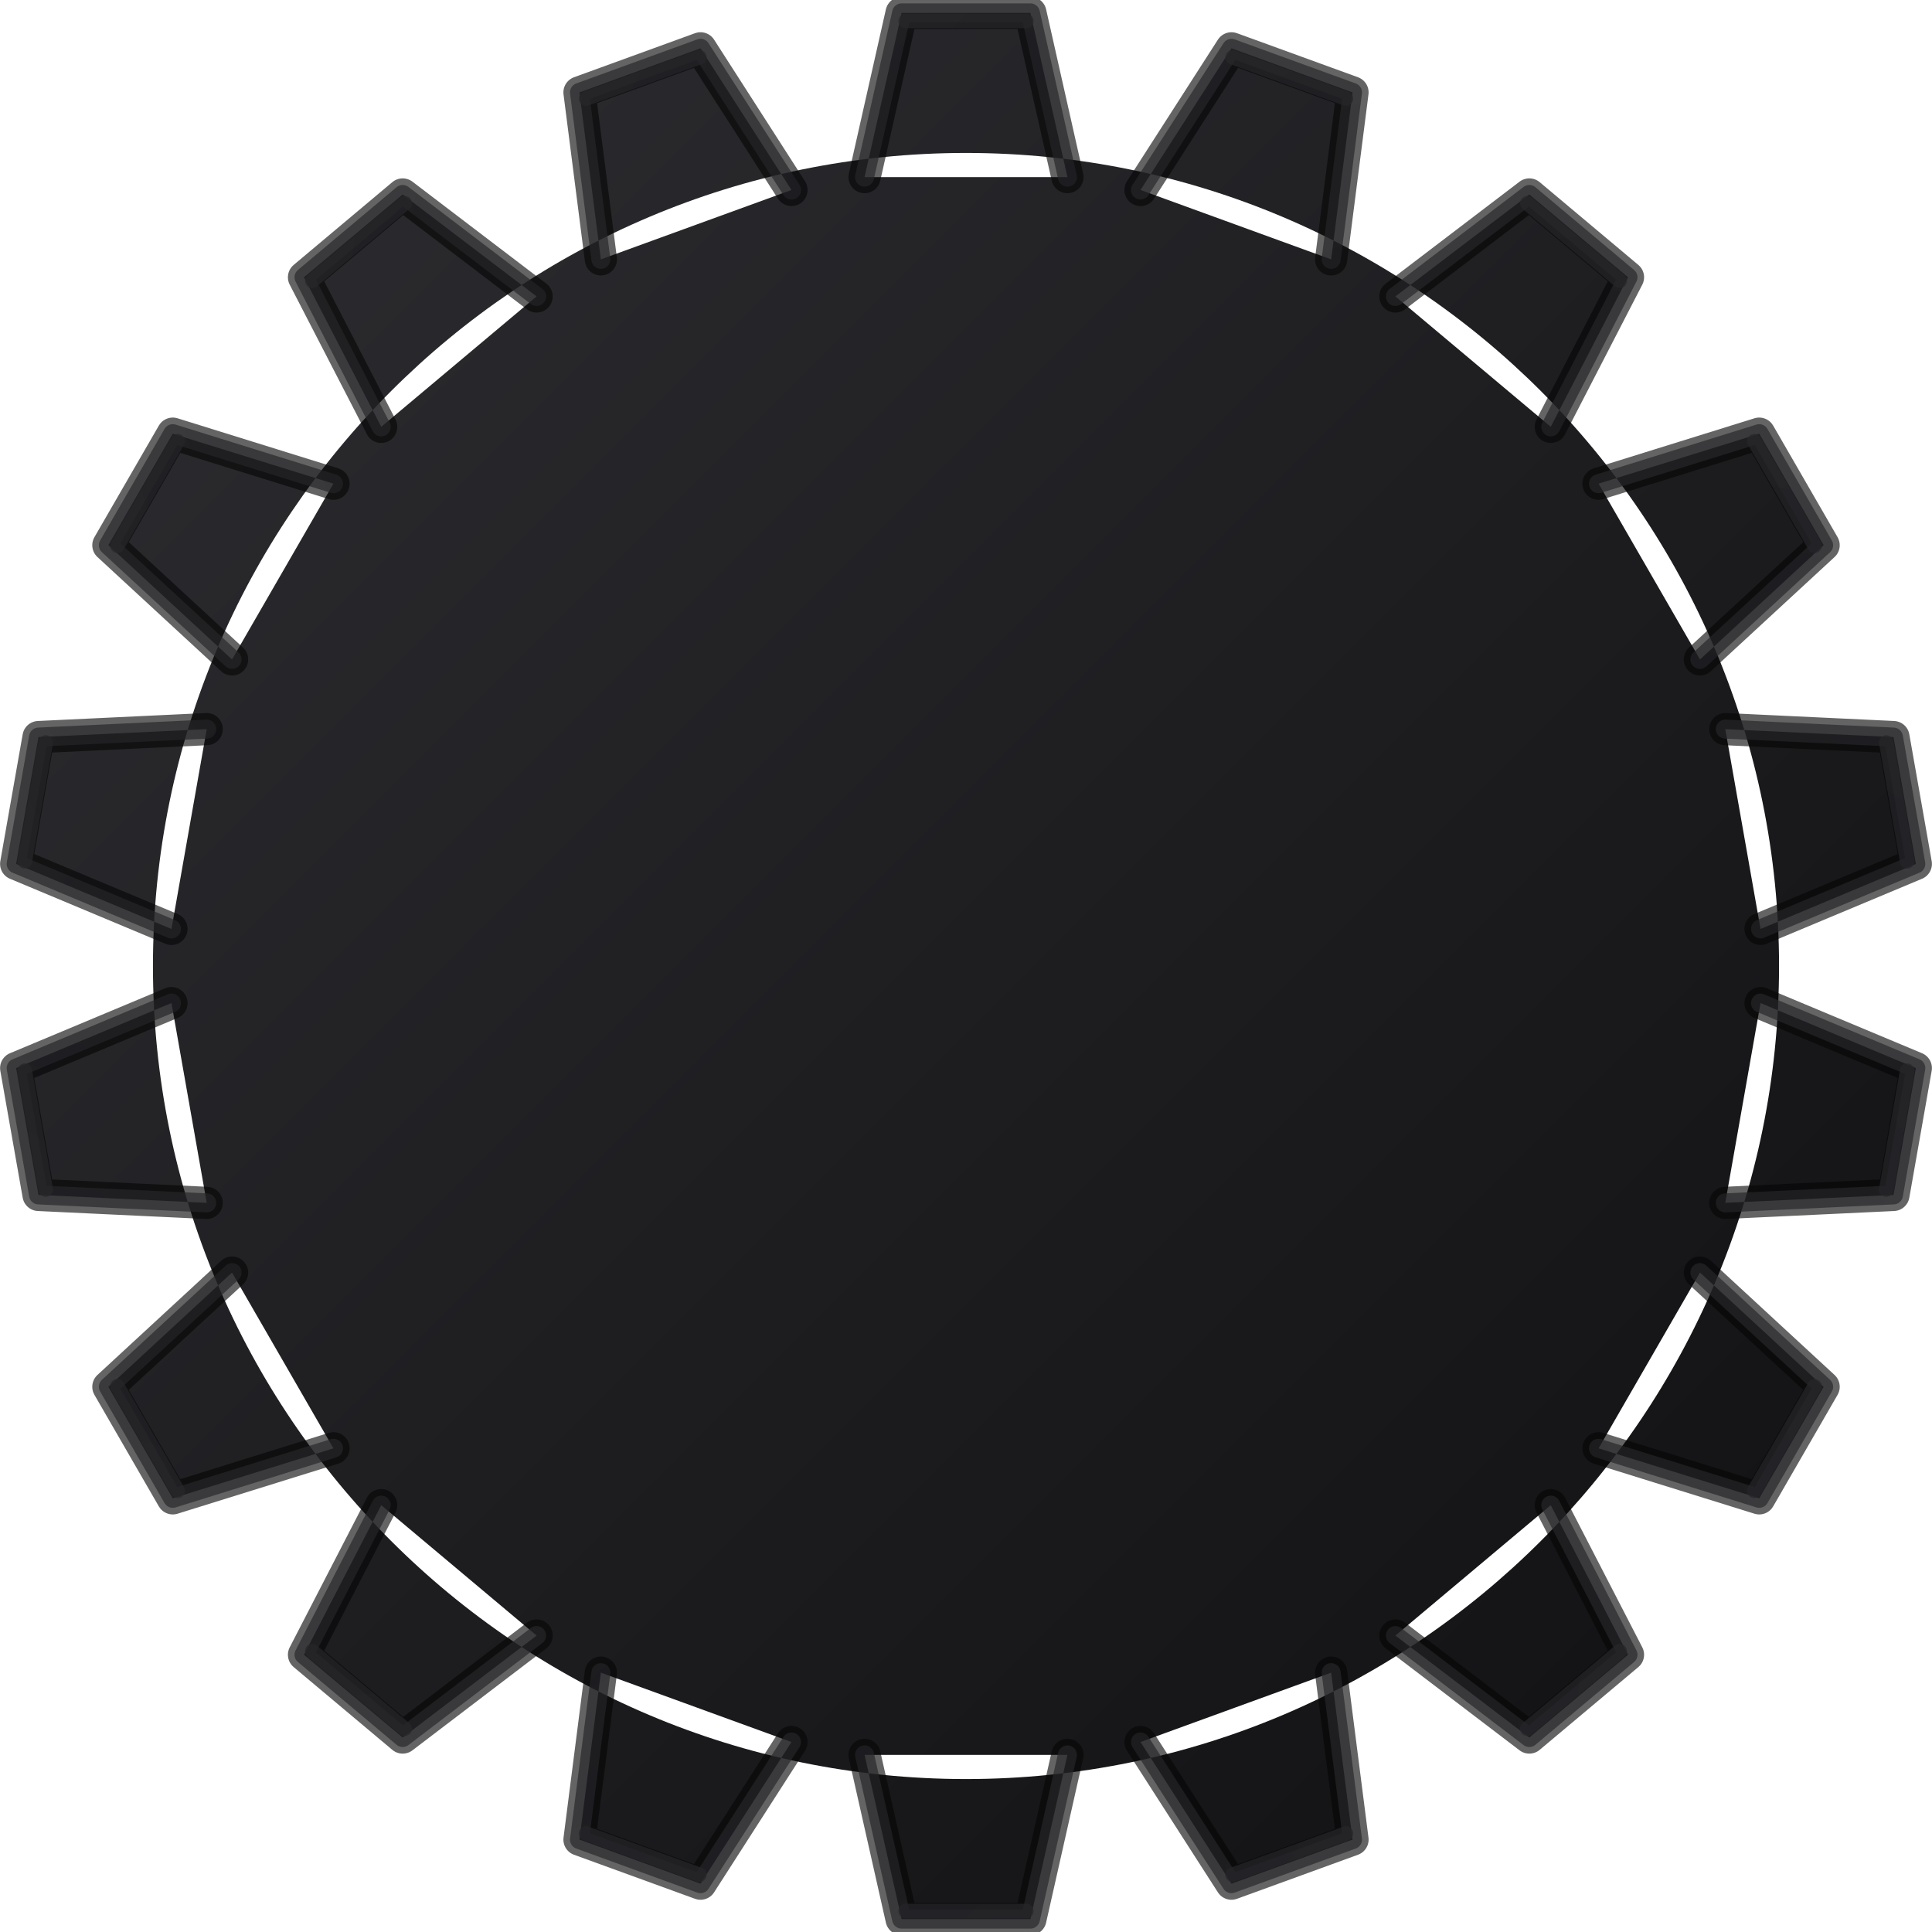
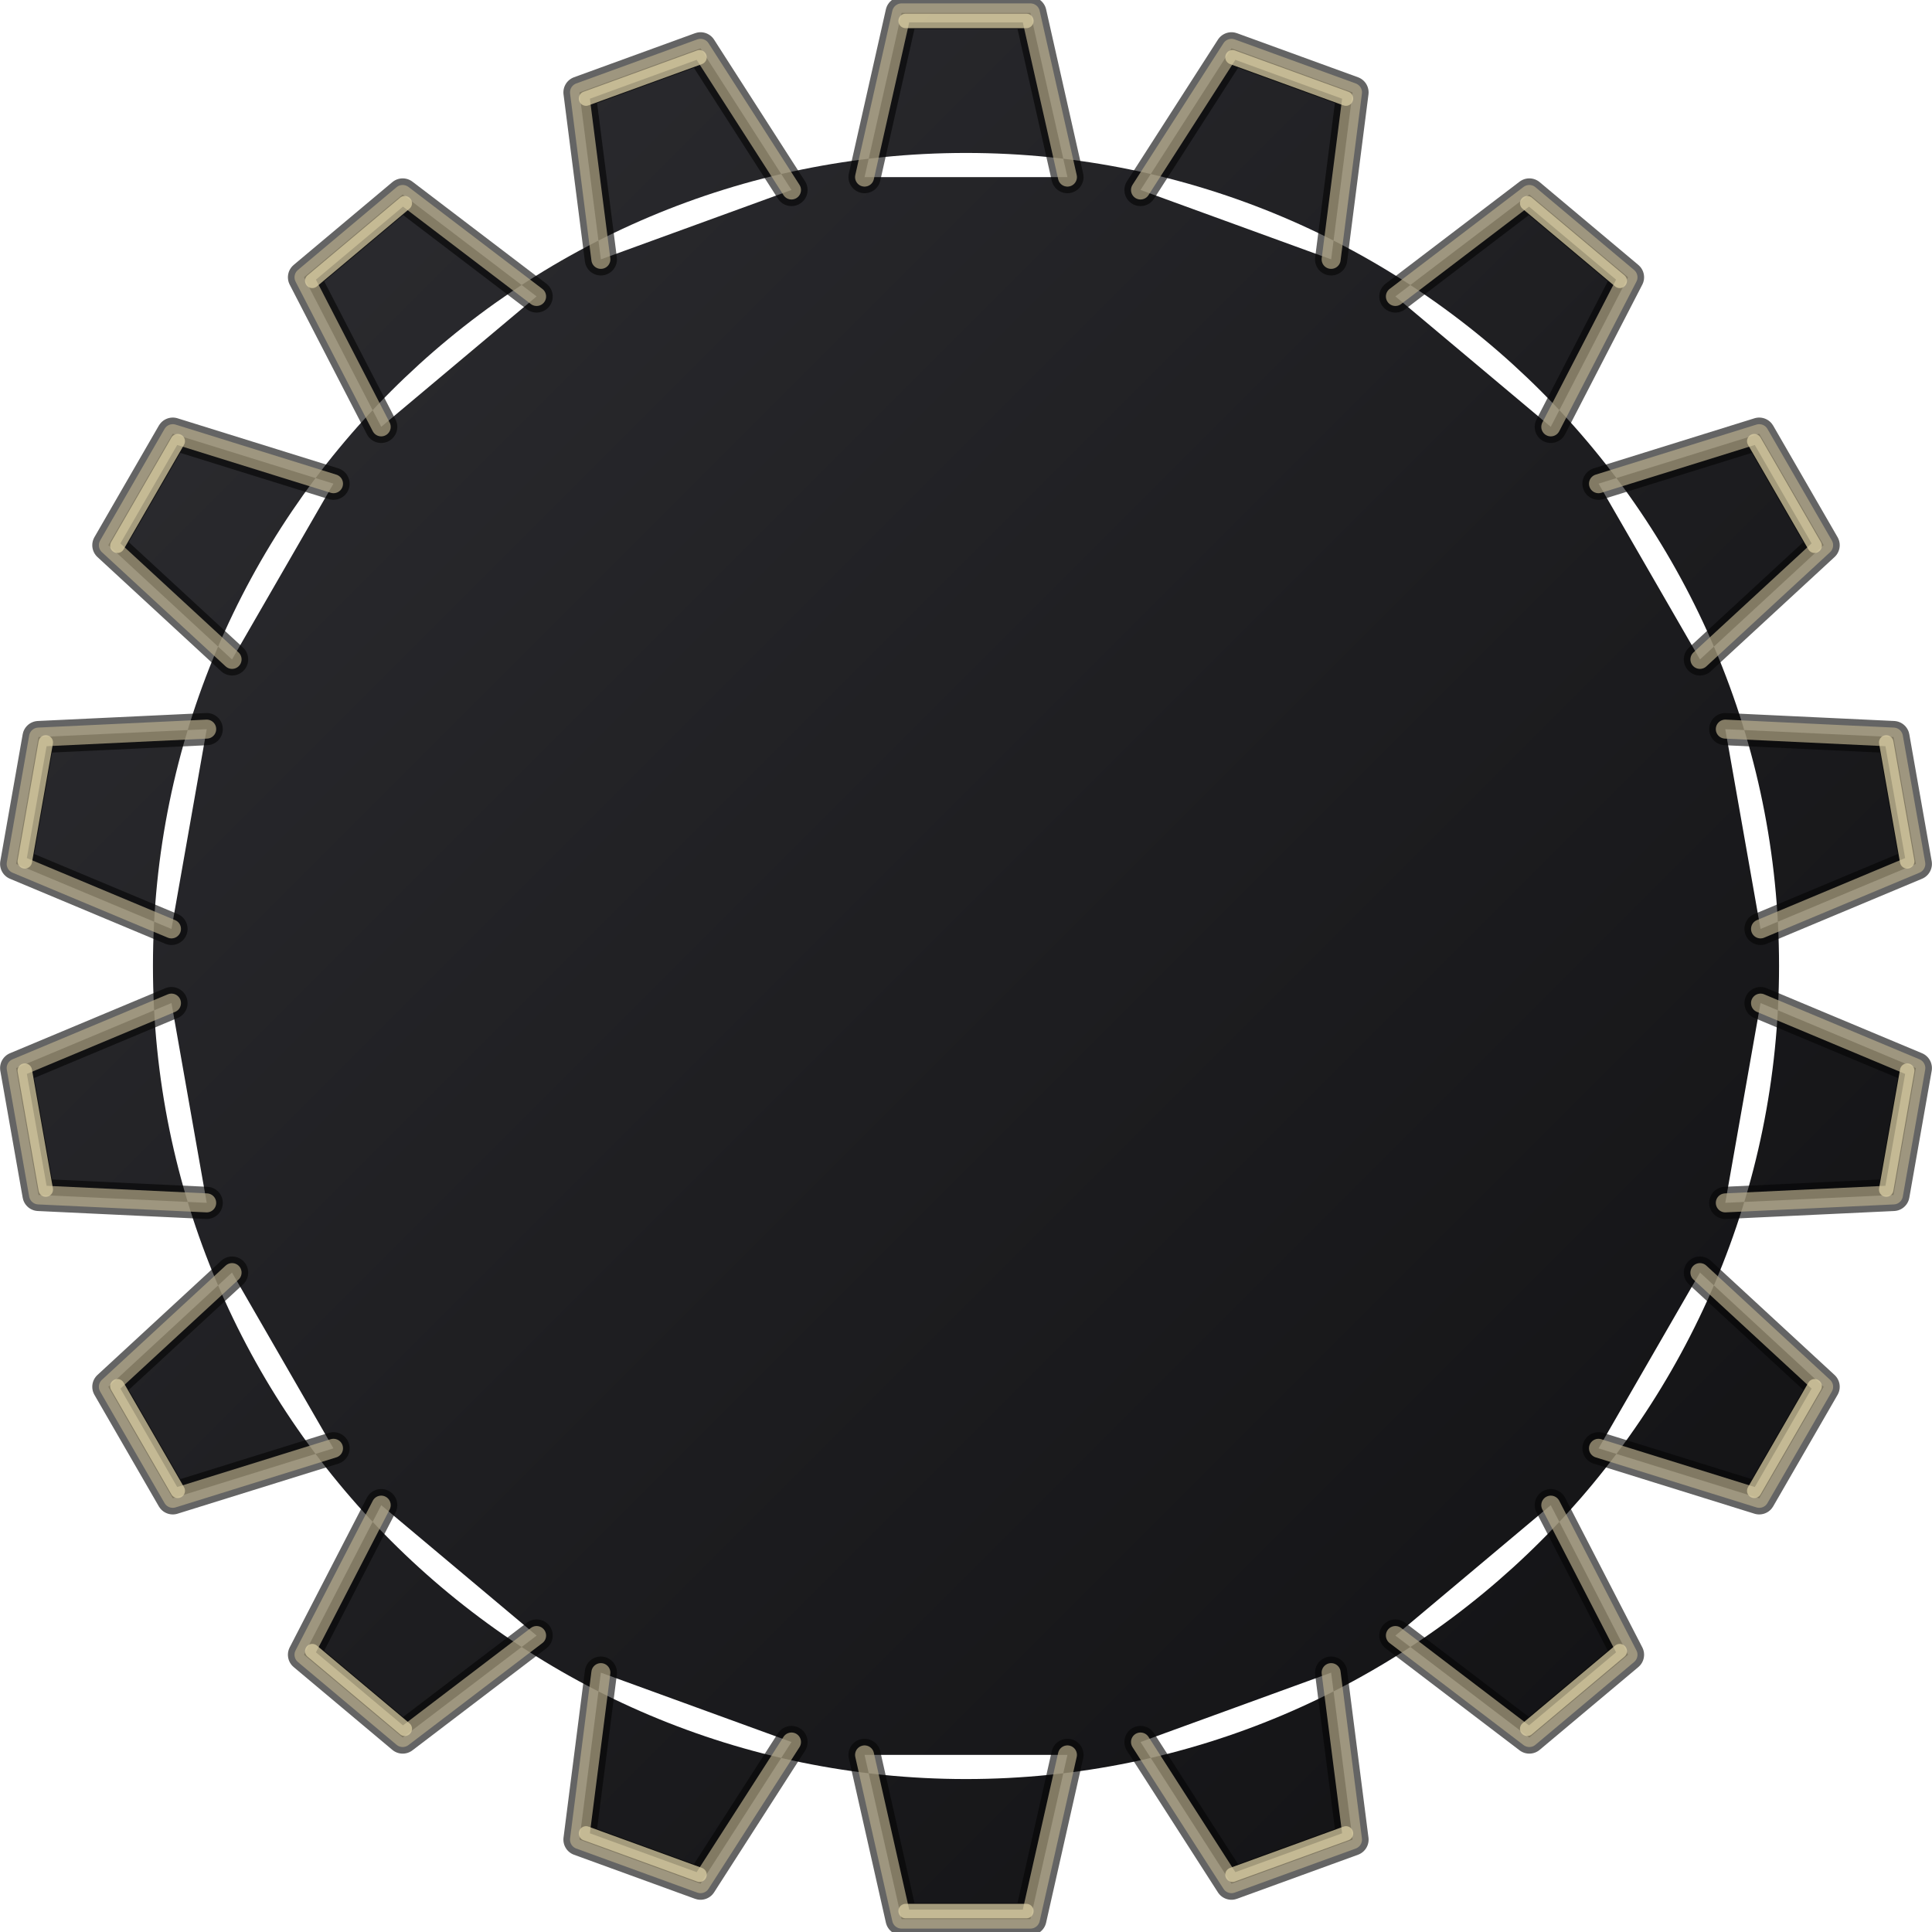
<svg xmlns="http://www.w3.org/2000/svg" viewBox="0 0 120 120" width="120" height="120" version="1.1" id="svg59">
  <defs id="defs5">
    <linearGradient id="darkGearGrad" x1="9.5" y1="9.5" x2="110.5" y2="110.5" gradientUnits="userSpaceOnUse">
      <stop offset="0%" stop-color="#2c2c30" id="stop1" />
      <stop offset="50%" stop-color="#1e1e21" id="stop2" />
      <stop offset="100%" stop-color="#121214" id="stop3" />
    </linearGradient>
    <radialGradient id="toothFaceGrad" cx="60" cy="60" r="60" gradientUnits="userSpaceOnUse">
      <stop offset="74%" stop-color="#0d0d0f" id="stop4" />
      <stop offset="100%" stop-color="#17171b" id="stop5" />
    </radialGradient>
  </defs>
  <g id="outer-gear-rim" stroke="#09090a" stroke-width="0.8">
    <path id="circle5" style="fill:url(#darkGearGrad);stroke:none" d="M 110.5,60 A 50.5,50.5 0 1 0 9.5,60 A 50.5,50.5 0 1 0 110.5,60 Z M 53.70,11.00 L 56.00,0.80 L 64.00,0.80 L 66.30,11.00 Z M 70.84,11.80 L 76.49,3.00 L 84.01,5.74 L 82.68,16.11 Z M 86.67,18.41 L 94.99,12.08 L 101.12,17.22 L 96.32,26.51 Z M 99.29,30.04 L 109.27,26.94 L 113.27,33.86 L 105.59,40.96 Z M 107.16,45.29 L 117.61,45.78 L 119.00,53.66 L 109.35,57.70 Z M 109.35,62.30 L 119.00,66.34 L 117.61,74.22 L 107.16,74.71 Z M 105.59,79.04 L 113.27,86.14 L 109.27,93.06 L 99.29,89.96 Z M 96.32,93.49 L 101.12,102.78 L 94.99,107.92 L 86.67,101.59 Z M 82.68,103.89 L 84.01,114.26 L 76.49,117.00 L 70.84,108.20 Z M 66.30,109.00 L 64.00,119.20 L 56.00,119.20 L 53.70,109.00 Z M 49.16,108.20 L 43.51,117.00 L 35.99,114.26 L 37.32,103.89 Z M 33.33,101.59 L 25.01,107.92 L 18.88,102.78 L 23.68,93.49 Z M 20.71,89.96 L 10.73,93.06 L 6.73,86.14 L 14.41,79.04 Z M 12.84,74.71 L 2.39,74.22 L 1.00,66.34 L 10.65,62.30 Z M 10.65,57.70 L 1.00,53.66 L 2.39,45.78 L 12.84,45.29 Z M 14.41,40.96 L 6.73,33.86 L 10.73,26.94 L 20.71,30.04 Z M 23.68,26.51 L 18.88,17.22 L 25.01,12.08 L 33.33,18.41 Z M 37.32,16.11 L 35.99,5.74 L 43.51,3.00 L 49.16,11.80 Z" />
    <g id="gear-teeth-shadow" fill="none" stroke="#050506" stroke-width="2" stroke-linecap="round" stroke-linejoin="round" stroke-opacity="0.62">
      <path d="M 53.7,11 L 56,0.8 L 64,0.8 L 66.3,11" transform="rotate(0,60,60)" id="path5" />
      <path d="M 53.7,11 L 56,0.8 L 64,0.8 L 66.3,11" transform="rotate(20,60,60)" id="path6" />
      <path d="M 53.7,11 L 56,0.8 L 64,0.8 L 66.3,11" transform="rotate(40,60,60)" id="path7" />
      <path d="M 53.7,11 L 56,0.8 L 64,0.8 L 66.3,11" transform="rotate(60,60,60)" id="path8" />
      <path d="M 53.7,11 L 56,0.8 L 64,0.8 L 66.3,11" transform="rotate(80,60,60)" id="path9" />
      <path d="M 53.7,11 L 56,0.8 L 64,0.8 L 66.3,11" transform="rotate(100,60,60)" id="path10" />
      <path d="M 53.7,11 L 56,0.8 L 64,0.8 L 66.3,11" transform="rotate(120,60,60)" id="path11" />
      <path d="M 53.7,11 L 56,0.8 L 64,0.8 L 66.3,11" transform="rotate(140,60,60)" id="path12" />
      <path d="M 53.7,11 L 56,0.8 L 64,0.8 L 66.3,11" transform="rotate(160,60,60)" id="path13" />
      <path d="M 53.7,11 L 56,0.8 L 64,0.8 L 66.3,11" transform="rotate(180,60,60)" id="path14" />
      <path d="M 53.7,11 L 56,0.8 L 64,0.8 L 66.3,11" transform="rotate(200,60,60)" id="path15" />
      <path d="M 53.7,11 L 56,0.8 L 64,0.8 L 66.3,11" transform="rotate(220,60,60)" id="path16" />
      <path d="M 53.7,11 L 56,0.8 L 64,0.8 L 66.3,11" transform="rotate(240,60,60)" id="path17" />
      <path d="M 53.7,11 L 56,0.8 L 64,0.8 L 66.3,11" transform="rotate(260,60,60)" id="path18" />
      <path d="M 53.7,11 L 56,0.8 L 64,0.8 L 66.3,11" transform="rotate(280,60,60)" id="path19" />
      <path d="M 53.7,11 L 56,0.8 L 64,0.8 L 66.3,11" transform="rotate(300,60,60)" id="path20" />
      <path d="M 53.7,11 L 56,0.8 L 64,0.8 L 66.3,11" transform="rotate(320,60,60)" id="path21" />
      <path d="M 53.7,11 L 56,0.8 L 64,0.8 L 66.3,11" transform="rotate(340,60,60)" id="path22" />
    </g>
-     <g id="gear-teeth-group" fill="none" stroke="url(#darkGearGrad)" stroke-width="1.18" stroke-linecap="round" stroke-linejoin="round" stroke-opacity="0.68">
+     <g id="gear-teeth-group" fill="none" stroke="#b9ad8c" stroke-width="1.18" stroke-linecap="round" stroke-linejoin="round" stroke-opacity="0.68">
      <path d="M 53.7,11 L 56,0.8 L 64,0.8 L 66.3,11" transform="rotate(0,60,60)" id="path23" />
      <path d="M 53.7,11 L 56,0.8 L 64,0.8 L 66.3,11" transform="rotate(20,60,60)" id="path24" />
      <path d="M 53.7,11 L 56,0.8 L 64,0.8 L 66.3,11" transform="rotate(40,60,60)" id="path25" />
      <path d="M 53.7,11 L 56,0.8 L 64,0.8 L 66.3,11" transform="rotate(60,60,60)" id="path26" />
      <path d="M 53.7,11 L 56,0.8 L 64,0.8 L 66.3,11" transform="rotate(80,60,60)" id="path27" />
      <path d="M 53.7,11 L 56,0.8 L 64,0.8 L 66.3,11" transform="rotate(100,60,60)" id="path28" />
      <path d="M 53.7,11 L 56,0.8 L 64,0.8 L 66.3,11" transform="rotate(120,60,60)" id="path29" />
      <path d="M 53.7,11 L 56,0.8 L 64,0.8 L 66.3,11" transform="rotate(140,60,60)" id="path30" />
      <path d="M 53.7,11 L 56,0.8 L 64,0.8 L 66.3,11" transform="rotate(160,60,60)" id="path31" />
      <path d="M 53.7,11 L 56,0.8 L 64,0.8 L 66.3,11" transform="rotate(180,60,60)" id="path32" />
      <path d="M 53.7,11 L 56,0.8 L 64,0.8 L 66.3,11" transform="rotate(200,60,60)" id="path33" />
      <path d="M 53.7,11 L 56,0.8 L 64,0.8 L 66.3,11" transform="rotate(220,60,60)" id="path34" />
      <path d="M 53.7,11 L 56,0.8 L 64,0.8 L 66.3,11" transform="rotate(240,60,60)" id="path35" />
      <path d="M 53.7,11 L 56,0.8 L 64,0.8 L 66.3,11" transform="rotate(260,60,60)" id="path36" />
      <path d="M 53.7,11 L 56,0.8 L 64,0.8 L 66.3,11" transform="rotate(280,60,60)" id="path37" />
      <path d="M 53.7,11 L 56,0.8 L 64,0.8 L 66.3,11" transform="rotate(300,60,60)" id="path38" />
      <path d="M 53.7,11 L 56,0.8 L 64,0.8 L 66.3,11" transform="rotate(320,60,60)" id="path39" />
      <path d="M 53.7,11 L 56,0.8 L 64,0.8 L 66.3,11" transform="rotate(340,60,60)" id="path40" />
    </g>
-     <g id="gear-tooth-tip-glints" fill="none" stroke="url(#darkGearGrad)" stroke-width="0.9" stroke-linecap="round" stroke-opacity="0.72">
+     <g id="gear-tooth-tip-glints" fill="none" stroke="#ded2a7" stroke-width="0.9" stroke-linecap="round" stroke-opacity="0.72">
      <path d="M 56.25,1.3 L 63.75,1.3" transform="rotate(0,60,60)" id="path41" />
      <path d="M 56.25,1.3 L 63.75,1.3" transform="rotate(20,60,60)" id="path42" />
      <path d="M 56.25,1.3 L 63.75,1.3" transform="rotate(40,60,60)" id="path43" />
      <path d="M 56.25,1.3 L 63.75,1.3" transform="rotate(60,60,60)" id="path44" />
      <path d="M 56.25,1.3 L 63.75,1.3" transform="rotate(80,60,60)" id="path45" />
      <path d="M 56.25,1.3 L 63.75,1.3" transform="rotate(100,60,60)" id="path46" />
      <path d="M 56.25,1.3 L 63.75,1.3" transform="rotate(120,60,60)" id="path47" />
      <path d="M 56.25,1.3 L 63.75,1.3" transform="rotate(140,60,60)" id="path48" />
      <path d="M 56.25,1.3 L 63.75,1.3" transform="rotate(160,60,60)" id="path49" />
      <path d="M 56.25,1.3 L 63.75,1.3" transform="rotate(180,60,60)" id="path50" />
      <path d="M 56.25,1.3 L 63.75,1.3" transform="rotate(200,60,60)" id="path51" />
      <path d="M 56.25,1.3 L 63.75,1.3" transform="rotate(220,60,60)" id="path52" />
      <path d="M 56.25,1.3 L 63.75,1.3" transform="rotate(240,60,60)" id="path53" />
      <path d="M 56.25,1.3 L 63.75,1.3" transform="rotate(260,60,60)" id="path54" />
      <path d="M 56.25,1.3 L 63.75,1.3" transform="rotate(280,60,60)" id="path55" />
      <path d="M 56.25,1.3 L 63.75,1.3" transform="rotate(300,60,60)" id="path56" />
      <path d="M 56.25,1.3 L 63.75,1.3" transform="rotate(320,60,60)" id="path57" />
      <path d="M 56.25,1.3 L 63.75,1.3" transform="rotate(340,60,60)" id="path58" />
    </g>
    <circle cx="60" cy="60" r="49.2" fill="#0d0d0f" stroke="#000000" stroke-width="1.5" id="circle58" style="display:none" />
    <circle cx="60" cy="60" r="48.2" fill="none" stroke="#25252b" stroke-width="0.5" opacity="0.42" id="circle59" style="display:none" />
  </g>
</svg>
